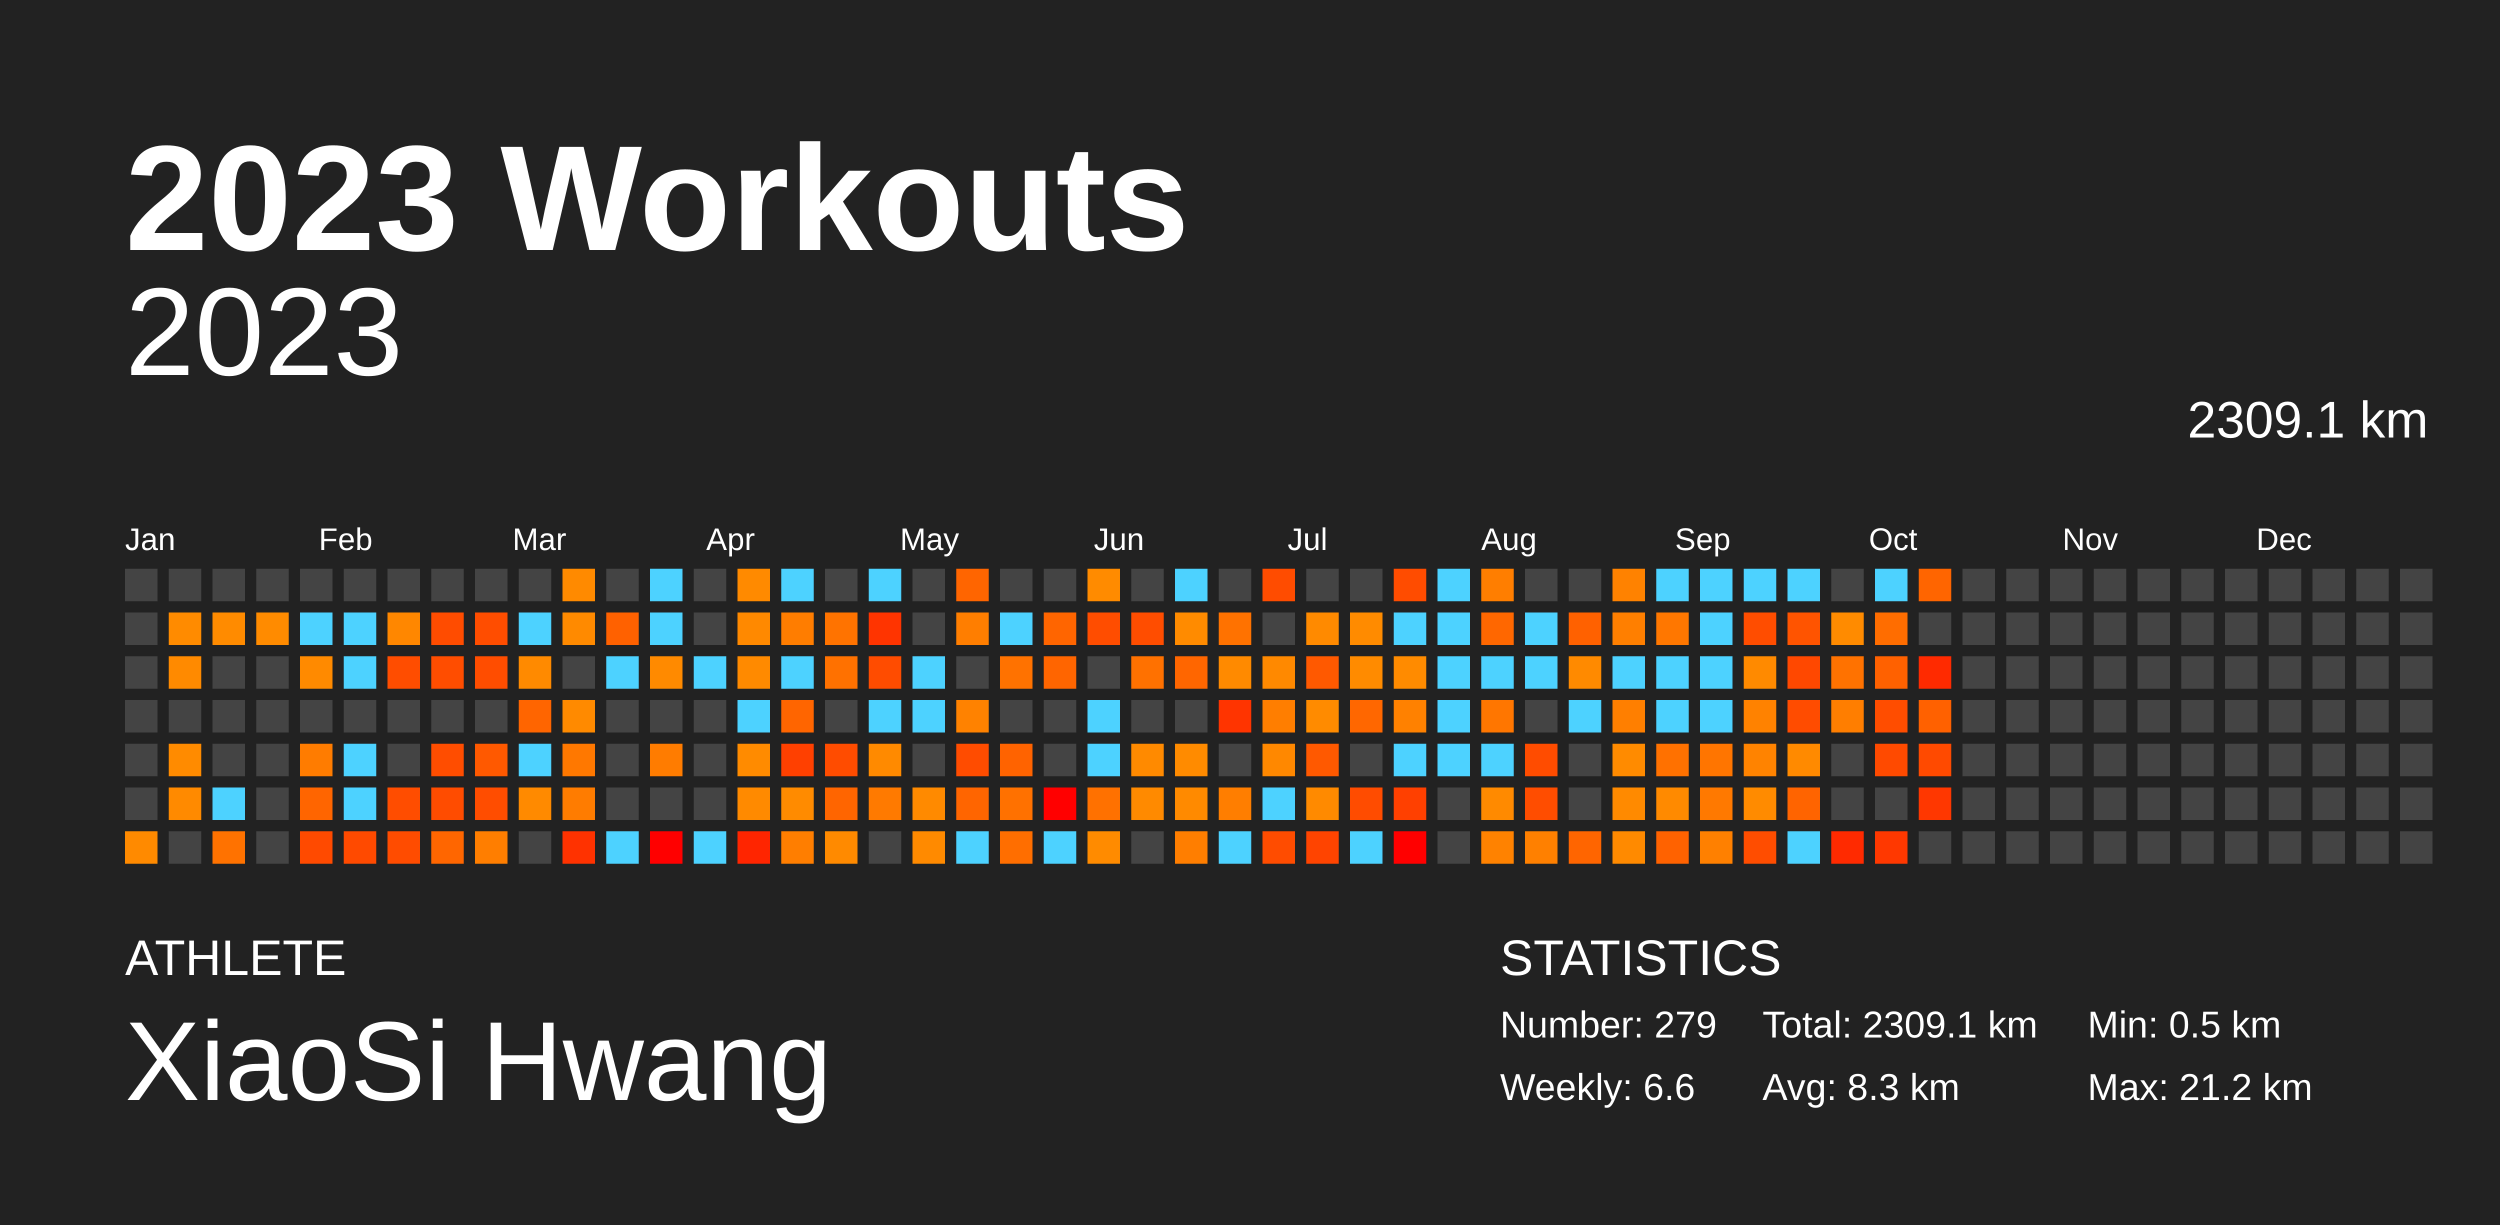
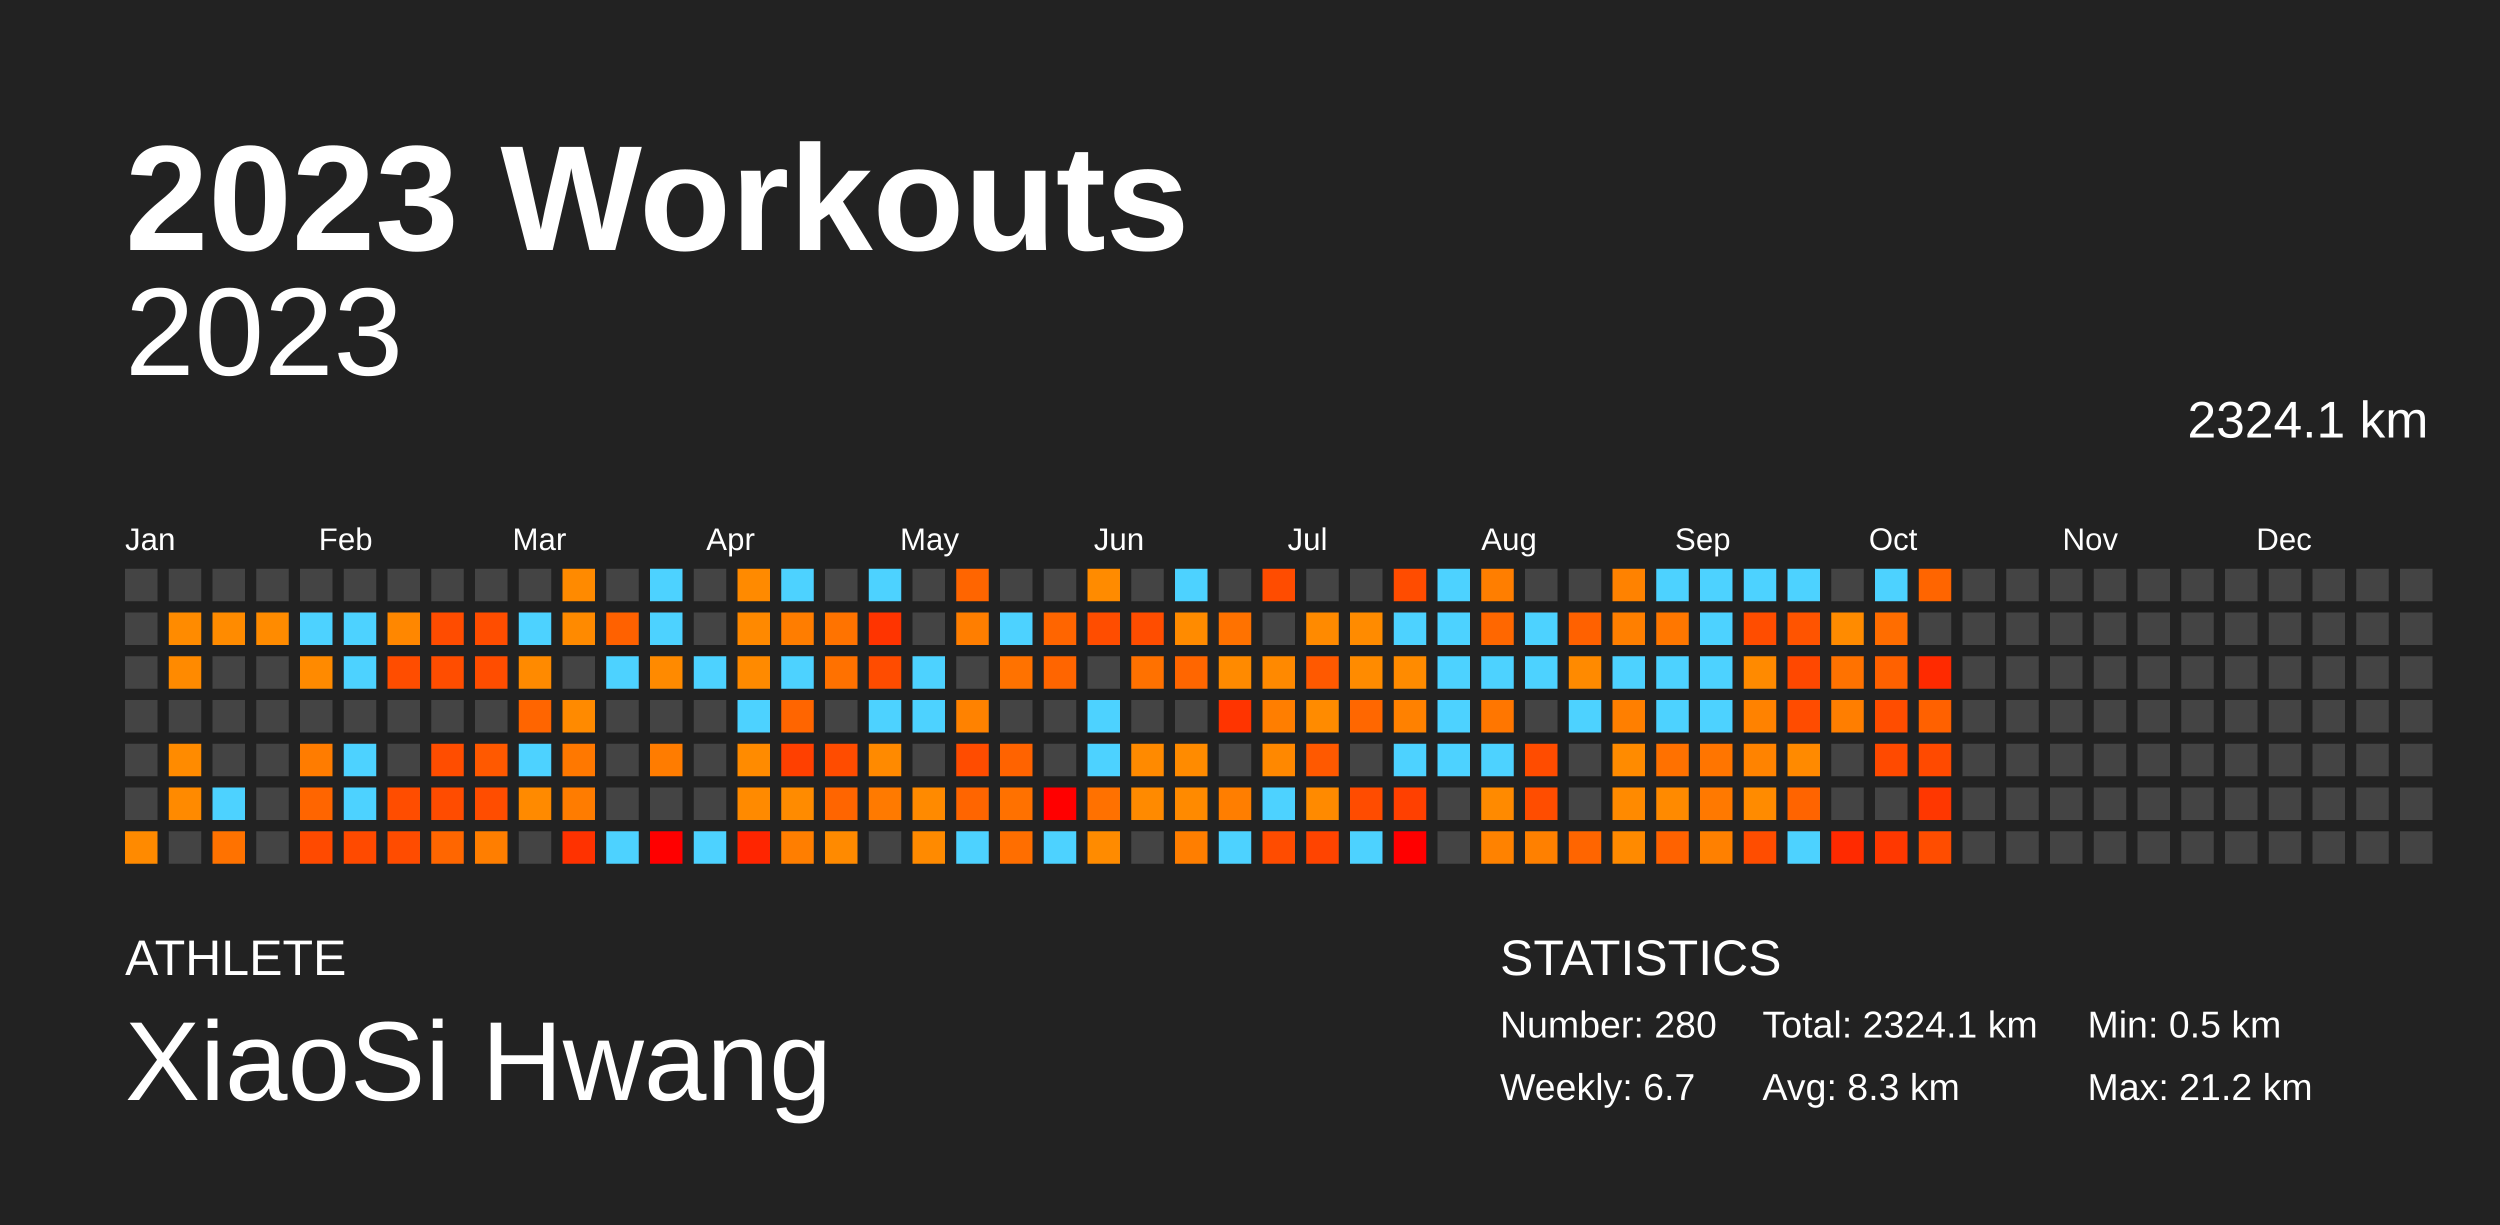
<svg xmlns="http://www.w3.org/2000/svg" baseProfile="full" height="98mm" version="1.1" viewBox="0,0,200,98" width="200mm">
  <defs />
  <rect fill="#222222" height="98" width="200" x="0" y="0" />
  <text fill="#FFFFFF" style="font-size:12px; font-family:Arial; font-weight:bold;" x="10" y="20">2023 Workouts</text>
  <text fill="#FFFFFF" style="font-size:4px; font-family:Arial" x="10" y="78">ATHLETE</text>
  <text fill="#FFFFFF" style="font-size:9px; font-family:Arial" x="10" y="88">XiaoSi Hwang</text>
  <text fill="#FFFFFF" style="font-size:4px; font-family:Arial" x="120" y="78">STATISTICS</text>
-   <text fill="#FFFFFF" style="font-size:3px; font-family:Arial" x="120" y="83">Number: 279</text>
-   <text fill="#FFFFFF" style="font-size:3px; font-family:Arial" x="120" y="88">Weekly: 6.6</text>
-   <text fill="#FFFFFF" style="font-size:3px; font-family:Arial" x="141" y="83">Total: 2309.1 km</text>
+   <text fill="#FFFFFF" style="font-size:3px; font-family:Arial" x="120" y="83">Number: 280</text>
+   <text fill="#FFFFFF" style="font-size:3px; font-family:Arial" x="120" y="88">Weekly: 6.7</text>
+   <text fill="#FFFFFF" style="font-size:3px; font-family:Arial" x="141" y="83">Total: 2324.1 km</text>
  <text fill="#FFFFFF" style="font-size:3px; font-family:Arial" x="141" y="88">Avg: 8.3 km</text>
  <text fill="#FFFFFF" style="font-size:3px; font-family:Arial" x="167" y="83">Min: 0.5 km</text>
  <text fill="#FFFFFF" style="font-size:3px; font-family:Arial" x="167" y="88">Max: 21.2 km</text>
  <text alignment-baseline="hanging" fill="#FFFFFF" style="font-size:10.0px; font-family:Arial;" x="10" y="30">2023</text>
-   <text alignment-baseline="hanging" fill="#FFFFFF" style="font-size:4.125px; font-family:Arial;" x="175" y="35">2309.1 km</text>
+   <text alignment-baseline="hanging" fill="#FFFFFF" style="font-size:4.125px; font-family:Arial;" x="175" y="35">2324.1 km</text>
  <text fill="#FFFFFF" style="font-size:2.5px; font-family:Arial" x="10.0" y="44">Jan</text>
  <text fill="#FFFFFF" style="font-size:2.5px; font-family:Arial" x="25.5" y="44">Feb</text>
  <text fill="#FFFFFF" style="font-size:2.5px; font-family:Arial" x="41.0" y="44">Mar</text>
  <text fill="#FFFFFF" style="font-size:2.5px; font-family:Arial" x="56.5" y="44">Apr</text>
  <text fill="#FFFFFF" style="font-size:2.5px; font-family:Arial" x="72.0" y="44">May</text>
  <text fill="#FFFFFF" style="font-size:2.5px; font-family:Arial" x="87.5" y="44">Jun</text>
  <text fill="#FFFFFF" style="font-size:2.5px; font-family:Arial" x="103.0" y="44">Jul</text>
  <text fill="#FFFFFF" style="font-size:2.5px; font-family:Arial" x="118.5" y="44">Aug</text>
  <text fill="#FFFFFF" style="font-size:2.5px; font-family:Arial" x="134.0" y="44">Sep</text>
  <text fill="#FFFFFF" style="font-size:2.5px; font-family:Arial" x="149.5" y="44">Oct</text>
  <text fill="#FFFFFF" style="font-size:2.5px; font-family:Arial" x="165.0" y="44">Nov</text>
  <text fill="#FFFFFF" style="font-size:2.5px; font-family:Arial" x="180.5" y="44">Dec</text>
  <rect fill="#444444" height="2.6" width="2.6" x="10.0" y="45.5" />
  <rect fill="#444444" height="2.6" width="2.6" x="10.0" y="49.0" />
  <rect fill="#444444" height="2.6" width="2.6" x="10.0" y="52.5" />
  <rect fill="#444444" height="2.6" width="2.6" x="10.0" y="56.0" />
  <rect fill="#444444" height="2.6" width="2.6" x="10.0" y="59.5" />
  <rect fill="#444444" height="2.6" width="2.6" x="10.0" y="63.0" />
  <rect fill="#ff8a00" height="2.6" width="2.6" x="10.0" y="66.5" />
  <rect fill="#444444" height="2.6" width="2.6" x="13.5" y="45.5" />
  <rect fill="#ff8b00" height="2.6" width="2.6" x="13.5" y="49.0" />
  <rect fill="#ff8a00" height="2.6" width="2.6" x="13.5" y="52.5" />
  <rect fill="#444444" height="2.6" width="2.6" x="13.5" y="56.0" />
  <rect fill="#ff8b00" height="2.6" width="2.6" x="13.5" y="59.5" />
  <rect fill="#ff8a00" height="2.6" width="2.6" x="13.5" y="63.0" />
  <rect fill="#444444" height="2.6" width="2.6" x="13.5" y="66.5" />
  <rect fill="#444444" height="2.6" width="2.6" x="17.0" y="45.5" />
  <rect fill="#ff8b00" height="2.6" width="2.6" x="17.0" y="49.0" />
  <rect fill="#444444" height="2.6" width="2.6" x="17.0" y="52.5" />
  <rect fill="#444444" height="2.6" width="2.6" x="17.0" y="56.0" />
  <rect fill="#444444" height="2.6" width="2.6" x="17.0" y="59.5" />
  <rect fill="#4dd2ff" height="2.6" width="2.6" x="17.0" y="63.0" />
  <rect fill="#ff7200" height="2.6" width="2.6" x="17.0" y="66.5" />
  <rect fill="#444444" height="2.6" width="2.6" x="20.5" y="45.5" />
  <rect fill="#ff8b00" height="2.6" width="2.6" x="20.5" y="49.0" />
  <rect fill="#444444" height="2.6" width="2.6" x="20.5" y="52.5" />
  <rect fill="#444444" height="2.6" width="2.6" x="20.5" y="56.0" />
  <rect fill="#444444" height="2.6" width="2.6" x="20.5" y="59.5" />
  <rect fill="#444444" height="2.6" width="2.6" x="20.5" y="63.0" />
  <rect fill="#444444" height="2.6" width="2.6" x="20.5" y="66.5" />
  <rect fill="#444444" height="2.6" width="2.6" x="24.0" y="45.5" />
  <rect fill="#4dd2ff" height="2.6" width="2.6" x="24.0" y="49.0" />
  <rect fill="#ff8a00" height="2.6" width="2.6" x="24.0" y="52.5" />
  <rect fill="#444444" height="2.6" width="2.6" x="24.0" y="56.0" />
  <rect fill="#ff7c00" height="2.6" width="2.6" x="24.0" y="59.5" />
  <rect fill="#ff6500" height="2.6" width="2.6" x="24.0" y="63.0" />
  <rect fill="#ff4a00" height="2.6" width="2.6" x="24.0" y="66.5" />
  <rect fill="#444444" height="2.6" width="2.6" x="27.5" y="45.5" />
  <rect fill="#4dd2ff" height="2.6" width="2.6" x="27.5" y="49.0" />
  <rect fill="#4dd2ff" height="2.6" width="2.6" x="27.5" y="52.5" />
  <rect fill="#444444" height="2.6" width="2.6" x="27.5" y="56.0" />
  <rect fill="#4dd2ff" height="2.6" width="2.6" x="27.5" y="59.5" />
  <rect fill="#4dd2ff" height="2.6" width="2.6" x="27.5" y="63.0" />
  <rect fill="#ff4a00" height="2.6" width="2.6" x="27.5" y="66.5" />
  <rect fill="#444444" height="2.6" width="2.6" x="31.0" y="45.5" />
  <rect fill="#ff8700" height="2.6" width="2.6" x="31.0" y="49.0" />
  <rect fill="#ff4d00" height="2.6" width="2.6" x="31.0" y="52.5" />
  <rect fill="#444444" height="2.6" width="2.6" x="31.0" y="56.0" />
  <rect fill="#444444" height="2.6" width="2.6" x="31.0" y="59.5" />
  <rect fill="#ff4d00" height="2.6" width="2.6" x="31.0" y="63.0" />
  <rect fill="#ff4c00" height="2.6" width="2.6" x="31.0" y="66.5" />
  <rect fill="#444444" height="2.6" width="2.6" x="34.5" y="45.5" />
  <rect fill="#ff4c00" height="2.6" width="2.6" x="34.5" y="49.0" />
  <rect fill="#ff4d00" height="2.6" width="2.6" x="34.5" y="52.5" />
  <rect fill="#444444" height="2.6" width="2.6" x="34.5" y="56.0" />
  <rect fill="#ff4d00" height="2.6" width="2.6" x="34.5" y="59.5" />
  <rect fill="#ff4c00" height="2.6" width="2.6" x="34.5" y="63.0" />
  <rect fill="#ff6600" height="2.6" width="2.6" x="34.5" y="66.5" />
  <rect fill="#444444" height="2.6" width="2.6" x="38.0" y="45.5" />
  <rect fill="#ff4d00" height="2.6" width="2.6" x="38.0" y="49.0" />
  <rect fill="#ff4d00" height="2.6" width="2.6" x="38.0" y="52.5" />
  <rect fill="#444444" height="2.6" width="2.6" x="38.0" y="56.0" />
  <rect fill="#ff5900" height="2.6" width="2.6" x="38.0" y="59.5" />
  <rect fill="#ff4d00" height="2.6" width="2.6" x="38.0" y="63.0" />
  <rect fill="#ff7e00" height="2.6" width="2.6" x="38.0" y="66.5" />
  <rect fill="#444444" height="2.6" width="2.6" x="41.5" y="45.5" />
  <rect fill="#4dd2ff" height="2.6" width="2.6" x="41.5" y="49.0" />
  <rect fill="#ff8a00" height="2.6" width="2.6" x="41.5" y="52.5" />
  <rect fill="#ff6500" height="2.6" width="2.6" x="41.5" y="56.0" />
  <rect fill="#4dd2ff" height="2.6" width="2.6" x="41.5" y="59.5" />
  <rect fill="#ff8a00" height="2.6" width="2.6" x="41.5" y="63.0" />
  <rect fill="#444444" height="2.6" width="2.6" x="41.5" y="66.5" />
  <rect fill="#ff8a00" height="2.6" width="2.6" x="45.0" y="45.5" />
  <rect fill="#ff8a00" height="2.6" width="2.6" x="45.0" y="49.0" />
  <rect fill="#444444" height="2.6" width="2.6" x="45.0" y="52.5" />
  <rect fill="#ff8a00" height="2.6" width="2.6" x="45.0" y="56.0" />
  <rect fill="#ff7800" height="2.6" width="2.6" x="45.0" y="59.5" />
  <rect fill="#ff7c00" height="2.6" width="2.6" x="45.0" y="63.0" />
  <rect fill="#ff3200" height="2.6" width="2.6" x="45.0" y="66.5" />
  <rect fill="#444444" height="2.6" width="2.6" x="48.5" y="45.5" />
  <rect fill="#ff6100" height="2.6" width="2.6" x="48.5" y="49.0" />
  <rect fill="#4dd2ff" height="2.6" width="2.6" x="48.5" y="52.5" />
  <rect fill="#444444" height="2.6" width="2.6" x="48.5" y="56.0" />
  <rect fill="#444444" height="2.6" width="2.6" x="48.5" y="59.5" />
  <rect fill="#444444" height="2.6" width="2.6" x="48.5" y="63.0" />
  <rect fill="#4dd2ff" height="2.6" width="2.6" x="48.5" y="66.5" />
  <rect fill="#4dd2ff" height="2.6" width="2.6" x="52.0" y="45.5" />
  <rect fill="#4dd2ff" height="2.6" width="2.6" x="52.0" y="49.0" />
  <rect fill="#ff8a00" height="2.6" width="2.6" x="52.0" y="52.5" />
  <rect fill="#444444" height="2.6" width="2.6" x="52.0" y="56.0" />
  <rect fill="#ff7c00" height="2.6" width="2.6" x="52.0" y="59.5" />
  <rect fill="#444444" height="2.6" width="2.6" x="52.0" y="63.0" />
  <rect fill="red" height="2.6" width="2.6" x="52.0" y="66.5" />
  <rect fill="#444444" height="2.6" width="2.6" x="55.5" y="45.5" />
  <rect fill="#444444" height="2.6" width="2.6" x="55.5" y="49.0" />
  <rect fill="#4dd2ff" height="2.6" width="2.6" x="55.5" y="52.5" />
  <rect fill="#444444" height="2.6" width="2.6" x="55.5" y="56.0" />
  <rect fill="#444444" height="2.6" width="2.6" x="55.5" y="59.5" />
  <rect fill="#444444" height="2.6" width="2.6" x="55.5" y="63.0" />
  <rect fill="#4dd2ff" height="2.6" width="2.6" x="55.5" y="66.5" />
  <rect fill="#ff8a00" height="2.6" width="2.6" x="59.0" y="45.5" />
  <rect fill="#ff8900" height="2.6" width="2.6" x="59.0" y="49.0" />
  <rect fill="#ff8a00" height="2.6" width="2.6" x="59.0" y="52.5" />
  <rect fill="#4dd2ff" height="2.6" width="2.6" x="59.0" y="56.0" />
  <rect fill="#ff8b00" height="2.6" width="2.6" x="59.0" y="59.5" />
  <rect fill="#ff8a00" height="2.6" width="2.6" x="59.0" y="63.0" />
  <rect fill="#ff2500" height="2.6" width="2.6" x="59.0" y="66.5" />
  <rect fill="#4dd2ff" height="2.6" width="2.6" x="62.5" y="45.5" />
  <rect fill="#ff7d00" height="2.6" width="2.6" x="62.5" y="49.0" />
  <rect fill="#4dd2ff" height="2.6" width="2.6" x="62.5" y="52.5" />
  <rect fill="#ff6500" height="2.6" width="2.6" x="62.5" y="56.0" />
  <rect fill="#ff4000" height="2.6" width="2.6" x="62.5" y="59.5" />
  <rect fill="#ff8b00" height="2.6" width="2.6" x="62.5" y="63.0" />
  <rect fill="#ff7e00" height="2.6" width="2.6" x="62.5" y="66.5" />
  <rect fill="#444444" height="2.6" width="2.6" x="66.0" y="45.5" />
  <rect fill="#ff7300" height="2.6" width="2.6" x="66.0" y="49.0" />
  <rect fill="#ff7100" height="2.6" width="2.6" x="66.0" y="52.5" />
  <rect fill="#444444" height="2.6" width="2.6" x="66.0" y="56.0" />
  <rect fill="#ff4c00" height="2.6" width="2.6" x="66.0" y="59.5" />
  <rect fill="#ff6500" height="2.6" width="2.6" x="66.0" y="63.0" />
  <rect fill="#ff8a00" height="2.6" width="2.6" x="66.0" y="66.5" />
  <rect fill="#4dd2ff" height="2.6" width="2.6" x="69.5" y="45.5" />
  <rect fill="#ff3400" height="2.6" width="2.6" x="69.5" y="49.0" />
  <rect fill="#ff4c00" height="2.6" width="2.6" x="69.5" y="52.5" />
  <rect fill="#4dd2ff" height="2.6" width="2.6" x="69.5" y="56.0" />
  <rect fill="#ff8a00" height="2.6" width="2.6" x="69.5" y="59.5" />
  <rect fill="#ff7a00" height="2.6" width="2.6" x="69.5" y="63.0" />
  <rect fill="#444444" height="2.6" width="2.6" x="69.5" y="66.5" />
  <rect fill="#444444" height="2.6" width="2.6" x="73.0" y="45.5" />
  <rect fill="#444444" height="2.6" width="2.6" x="73.0" y="49.0" />
  <rect fill="#4dd2ff" height="2.6" width="2.6" x="73.0" y="52.5" />
  <rect fill="#4dd2ff" height="2.6" width="2.6" x="73.0" y="56.0" />
  <rect fill="#444444" height="2.6" width="2.6" x="73.0" y="59.5" />
  <rect fill="#ff8a00" height="2.6" width="2.6" x="73.0" y="63.0" />
  <rect fill="#ff8a00" height="2.6" width="2.6" x="73.0" y="66.5" />
  <rect fill="#ff6500" height="2.6" width="2.6" x="76.5" y="45.5" />
  <rect fill="#ff7e00" height="2.6" width="2.6" x="76.5" y="49.0" />
  <rect fill="#444444" height="2.6" width="2.6" x="76.5" y="52.5" />
  <rect fill="#ff8200" height="2.6" width="2.6" x="76.5" y="56.0" />
  <rect fill="#ff4c00" height="2.6" width="2.6" x="76.5" y="59.5" />
  <rect fill="#ff6500" height="2.6" width="2.6" x="76.5" y="63.0" />
  <rect fill="#4dd2ff" height="2.6" width="2.6" x="76.5" y="66.5" />
  <rect fill="#444444" height="2.6" width="2.6" x="80.0" y="45.5" />
  <rect fill="#4dd2ff" height="2.6" width="2.6" x="80.0" y="49.0" />
  <rect fill="#ff7200" height="2.6" width="2.6" x="80.0" y="52.5" />
  <rect fill="#444444" height="2.6" width="2.6" x="80.0" y="56.0" />
  <rect fill="#ff6300" height="2.6" width="2.6" x="80.0" y="59.5" />
  <rect fill="#ff7100" height="2.6" width="2.6" x="80.0" y="63.0" />
  <rect fill="#ff6e00" height="2.6" width="2.6" x="80.0" y="66.5" />
  <rect fill="#444444" height="2.6" width="2.6" x="83.5" y="45.5" />
  <rect fill="#ff6500" height="2.6" width="2.6" x="83.5" y="49.0" />
  <rect fill="#ff6500" height="2.6" width="2.6" x="83.5" y="52.5" />
  <rect fill="#444444" height="2.6" width="2.6" x="83.5" y="56.0" />
  <rect fill="#444444" height="2.6" width="2.6" x="83.5" y="59.5" />
  <rect fill="red" height="2.6" width="2.6" x="83.5" y="63.0" />
  <rect fill="#4dd2ff" height="2.6" width="2.6" x="83.5" y="66.5" />
  <rect fill="#ff8b00" height="2.6" width="2.6" x="87.0" y="45.5" />
  <rect fill="#ff4d00" height="2.6" width="2.6" x="87.0" y="49.0" />
  <rect fill="#444444" height="2.6" width="2.6" x="87.0" y="52.5" />
  <rect fill="#4dd2ff" height="2.6" width="2.6" x="87.0" y="56.0" />
  <rect fill="#4dd2ff" height="2.6" width="2.6" x="87.0" y="59.5" />
  <rect fill="#ff7100" height="2.6" width="2.6" x="87.0" y="63.0" />
  <rect fill="#ff8b00" height="2.6" width="2.6" x="87.0" y="66.5" />
  <rect fill="#444444" height="2.6" width="2.6" x="90.5" y="45.5" />
  <rect fill="#ff4d00" height="2.6" width="2.6" x="90.5" y="49.0" />
  <rect fill="#ff7100" height="2.6" width="2.6" x="90.5" y="52.5" />
  <rect fill="#444444" height="2.6" width="2.6" x="90.5" y="56.0" />
  <rect fill="#ff8a00" height="2.6" width="2.6" x="90.5" y="59.5" />
  <rect fill="#ff8a00" height="2.6" width="2.6" x="90.5" y="63.0" />
  <rect fill="#444444" height="2.6" width="2.6" x="90.5" y="66.5" />
  <rect fill="#4dd2ff" height="2.6" width="2.6" x="94.0" y="45.5" />
  <rect fill="#ff8b00" height="2.6" width="2.6" x="94.0" y="49.0" />
  <rect fill="#ff6600" height="2.6" width="2.6" x="94.0" y="52.5" />
  <rect fill="#444444" height="2.6" width="2.6" x="94.0" y="56.0" />
  <rect fill="#ff8b00" height="2.6" width="2.6" x="94.0" y="59.5" />
  <rect fill="#ff8a00" height="2.6" width="2.6" x="94.0" y="63.0" />
  <rect fill="#ff7e00" height="2.6" width="2.6" x="94.0" y="66.5" />
  <rect fill="#444444" height="2.6" width="2.6" x="97.5" y="45.5" />
  <rect fill="#ff7200" height="2.6" width="2.6" x="97.5" y="49.0" />
  <rect fill="#ff8a00" height="2.6" width="2.6" x="97.5" y="52.5" />
  <rect fill="#ff3400" height="2.6" width="2.6" x="97.5" y="56.0" />
  <rect fill="#444444" height="2.6" width="2.6" x="97.5" y="59.5" />
  <rect fill="#ff7e00" height="2.6" width="2.6" x="97.5" y="63.0" />
  <rect fill="#4dd2ff" height="2.6" width="2.6" x="97.5" y="66.5" />
  <rect fill="#ff4c00" height="2.6" width="2.6" x="101.0" y="45.5" />
  <rect fill="#444444" height="2.6" width="2.6" x="101.0" y="49.0" />
  <rect fill="#ff8900" height="2.6" width="2.6" x="101.0" y="52.5" />
  <rect fill="#ff7e00" height="2.6" width="2.6" x="101.0" y="56.0" />
  <rect fill="#ff8800" height="2.6" width="2.6" x="101.0" y="59.5" />
  <rect fill="#4dd2ff" height="2.6" width="2.6" x="101.0" y="63.0" />
  <rect fill="#ff4c00" height="2.6" width="2.6" x="101.0" y="66.5" />
  <rect fill="#444444" height="2.6" width="2.6" x="104.5" y="45.5" />
  <rect fill="#ff8a00" height="2.6" width="2.6" x="104.5" y="49.0" />
  <rect fill="#ff5900" height="2.6" width="2.6" x="104.5" y="52.5" />
  <rect fill="#ff8b00" height="2.6" width="2.6" x="104.5" y="56.0" />
  <rect fill="#ff5900" height="2.6" width="2.6" x="104.5" y="59.5" />
  <rect fill="#ff8a00" height="2.6" width="2.6" x="104.5" y="63.0" />
  <rect fill="#ff4400" height="2.6" width="2.6" x="104.5" y="66.5" />
  <rect fill="#444444" height="2.6" width="2.6" x="108.0" y="45.5" />
  <rect fill="#ff8b00" height="2.6" width="2.6" x="108.0" y="49.0" />
  <rect fill="#ff8b00" height="2.6" width="2.6" x="108.0" y="52.5" />
  <rect fill="#ff6700" height="2.6" width="2.6" x="108.0" y="56.0" />
  <rect fill="#444444" height="2.6" width="2.6" x="108.0" y="59.5" />
  <rect fill="#ff4c00" height="2.6" width="2.6" x="108.0" y="63.0" />
  <rect fill="#4dd2ff" height="2.6" width="2.6" x="108.0" y="66.5" />
  <rect fill="#ff4c00" height="2.6" width="2.6" x="111.5" y="45.5" />
  <rect fill="#4dd2ff" height="2.6" width="2.6" x="111.5" y="49.0" />
  <rect fill="#ff8b00" height="2.6" width="2.6" x="111.5" y="52.5" />
  <rect fill="#ff8100" height="2.6" width="2.6" x="111.5" y="56.0" />
  <rect fill="#4dd2ff" height="2.6" width="2.6" x="111.5" y="59.5" />
  <rect fill="#ff4000" height="2.6" width="2.6" x="111.5" y="63.0" />
  <rect fill="red" height="2.6" width="2.6" x="111.5" y="66.5" />
  <rect fill="#4dd2ff" height="2.6" width="2.6" x="115.0" y="45.5" />
  <rect fill="#4dd2ff" height="2.6" width="2.6" x="115.0" y="49.0" />
  <rect fill="#4dd2ff" height="2.6" width="2.6" x="115.0" y="52.5" />
  <rect fill="#4dd2ff" height="2.6" width="2.6" x="115.0" y="56.0" />
  <rect fill="#4dd2ff" height="2.6" width="2.6" x="115.0" y="59.5" />
  <rect fill="#444444" height="2.6" width="2.6" x="115.0" y="63.0" />
  <rect fill="#444444" height="2.6" width="2.6" x="115.0" y="66.5" />
  <rect fill="#ff7e00" height="2.6" width="2.6" x="118.5" y="45.5" />
  <rect fill="#ff6700" height="2.6" width="2.6" x="118.5" y="49.0" />
  <rect fill="#4dd2ff" height="2.6" width="2.6" x="118.5" y="52.5" />
  <rect fill="#ff7600" height="2.6" width="2.6" x="118.5" y="56.0" />
  <rect fill="#4dd2ff" height="2.6" width="2.6" x="118.5" y="59.5" />
  <rect fill="#ff8a00" height="2.6" width="2.6" x="118.5" y="63.0" />
  <rect fill="#ff8200" height="2.6" width="2.6" x="118.5" y="66.5" />
  <rect fill="#444444" height="2.6" width="2.6" x="122.0" y="45.5" />
  <rect fill="#4dd2ff" height="2.6" width="2.6" x="122.0" y="49.0" />
  <rect fill="#4dd2ff" height="2.6" width="2.6" x="122.0" y="52.5" />
  <rect fill="#444444" height="2.6" width="2.6" x="122.0" y="56.0" />
  <rect fill="#ff4c00" height="2.6" width="2.6" x="122.0" y="59.5" />
  <rect fill="#ff4d00" height="2.6" width="2.6" x="122.0" y="63.0" />
  <rect fill="#ff8000" height="2.6" width="2.6" x="122.0" y="66.5" />
  <rect fill="#444444" height="2.6" width="2.6" x="125.5" y="45.5" />
  <rect fill="#ff6100" height="2.6" width="2.6" x="125.5" y="49.0" />
  <rect fill="#ff8a00" height="2.6" width="2.6" x="125.5" y="52.5" />
  <rect fill="#4dd2ff" height="2.6" width="2.6" x="125.5" y="56.0" />
  <rect fill="#444444" height="2.6" width="2.6" x="125.5" y="59.5" />
  <rect fill="#444444" height="2.6" width="2.6" x="125.5" y="63.0" />
  <rect fill="#ff6500" height="2.6" width="2.6" x="125.5" y="66.5" />
  <rect fill="#ff8200" height="2.6" width="2.6" x="129.0" y="45.5" />
  <rect fill="#ff7f00" height="2.6" width="2.6" x="129.0" y="49.0" />
  <rect fill="#4dd2ff" height="2.6" width="2.6" x="129.0" y="52.5" />
  <rect fill="#ff7f00" height="2.6" width="2.6" x="129.0" y="56.0" />
  <rect fill="#ff8b00" height="2.6" width="2.6" x="129.0" y="59.5" />
  <rect fill="#ff8a00" height="2.6" width="2.6" x="129.0" y="63.0" />
  <rect fill="#ff8a00" height="2.6" width="2.6" x="129.0" y="66.5" />
  <rect fill="#4dd2ff" height="2.6" width="2.6" x="132.5" y="45.5" />
  <rect fill="#ff7700" height="2.6" width="2.6" x="132.5" y="49.0" />
  <rect fill="#4dd2ff" height="2.6" width="2.6" x="132.5" y="52.5" />
  <rect fill="#4dd2ff" height="2.6" width="2.6" x="132.5" y="56.0" />
  <rect fill="#ff7100" height="2.6" width="2.6" x="132.5" y="59.5" />
  <rect fill="#ff8a00" height="2.6" width="2.6" x="132.5" y="63.0" />
  <rect fill="#ff6200" height="2.6" width="2.6" x="132.5" y="66.5" />
  <rect fill="#4dd2ff" height="2.6" width="2.6" x="136.0" y="45.5" />
  <rect fill="#4dd2ff" height="2.6" width="2.6" x="136.0" y="49.0" />
  <rect fill="#4dd2ff" height="2.6" width="2.6" x="136.0" y="52.5" />
  <rect fill="#4dd2ff" height="2.6" width="2.6" x="136.0" y="56.0" />
  <rect fill="#ff7500" height="2.6" width="2.6" x="136.0" y="59.5" />
  <rect fill="#ff7900" height="2.6" width="2.6" x="136.0" y="63.0" />
  <rect fill="#ff8000" height="2.6" width="2.6" x="136.0" y="66.5" />
  <rect fill="#4dd2ff" height="2.6" width="2.6" x="139.5" y="45.5" />
  <rect fill="#ff4d00" height="2.6" width="2.6" x="139.5" y="49.0" />
  <rect fill="#ff8a00" height="2.6" width="2.6" x="139.5" y="52.5" />
  <rect fill="#ff8200" height="2.6" width="2.6" x="139.5" y="56.0" />
  <rect fill="#ff8300" height="2.6" width="2.6" x="139.5" y="59.5" />
  <rect fill="#ff8b00" height="2.6" width="2.6" x="139.5" y="63.0" />
  <rect fill="#ff4d00" height="2.6" width="2.6" x="139.5" y="66.5" />
  <rect fill="#4dd2ff" height="2.6" width="2.6" x="143.0" y="45.5" />
  <rect fill="#ff5400" height="2.6" width="2.6" x="143.0" y="49.0" />
  <rect fill="#ff4800" height="2.6" width="2.6" x="143.0" y="52.5" />
  <rect fill="#ff4c00" height="2.6" width="2.6" x="143.0" y="56.0" />
  <rect fill="#ff8a00" height="2.6" width="2.6" x="143.0" y="59.5" />
  <rect fill="#ff6400" height="2.6" width="2.6" x="143.0" y="63.0" />
  <rect fill="#4dd2ff" height="2.6" width="2.6" x="143.0" y="66.5" />
  <rect fill="#444444" height="2.6" width="2.6" x="146.5" y="45.5" />
  <rect fill="#ff8b00" height="2.6" width="2.6" x="146.5" y="49.0" />
  <rect fill="#ff7200" height="2.6" width="2.6" x="146.5" y="52.5" />
  <rect fill="#ff7e00" height="2.6" width="2.6" x="146.5" y="56.0" />
  <rect fill="#444444" height="2.6" width="2.6" x="146.5" y="59.5" />
  <rect fill="#444444" height="2.6" width="2.6" x="146.5" y="63.0" />
  <rect fill="#ff2a00" height="2.6" width="2.6" x="146.5" y="66.5" />
  <rect fill="#4dd2ff" height="2.6" width="2.6" x="150.0" y="45.5" />
  <rect fill="#ff6d00" height="2.6" width="2.6" x="150.0" y="49.0" />
  <rect fill="#ff6100" height="2.6" width="2.6" x="150.0" y="52.5" />
  <rect fill="#ff4d00" height="2.6" width="2.6" x="150.0" y="56.0" />
  <rect fill="#ff4a00" height="2.6" width="2.6" x="150.0" y="59.5" />
  <rect fill="#444444" height="2.6" width="2.6" x="150.0" y="63.0" />
  <rect fill="#ff3800" height="2.6" width="2.6" x="150.0" y="66.5" />
  <rect fill="#ff6500" height="2.6" width="2.6" x="153.5" y="45.5" />
  <rect fill="#444444" height="2.6" width="2.6" x="153.5" y="49.0" />
  <rect fill="#ff2a00" height="2.6" width="2.6" x="153.5" y="52.5" />
  <rect fill="#ff6100" height="2.6" width="2.6" x="153.5" y="56.0" />
  <rect fill="#ff4a00" height="2.6" width="2.6" x="153.5" y="59.5" />
  <rect fill="#ff3700" height="2.6" width="2.6" x="153.5" y="63.0" />
-   <rect fill="#444444" height="2.6" width="2.6" x="153.5" y="66.5" />
+   <rect fill="#ff4d00" height="2.6" width="2.6" x="153.5" y="66.5" />
  <rect fill="#444444" height="2.6" width="2.6" x="157.0" y="45.5" />
  <rect fill="#444444" height="2.6" width="2.6" x="157.0" y="49.0" />
  <rect fill="#444444" height="2.6" width="2.6" x="157.0" y="52.5" />
  <rect fill="#444444" height="2.6" width="2.6" x="157.0" y="56.0" />
  <rect fill="#444444" height="2.6" width="2.6" x="157.0" y="59.5" />
  <rect fill="#444444" height="2.6" width="2.6" x="157.0" y="63.0" />
  <rect fill="#444444" height="2.6" width="2.6" x="157.0" y="66.5" />
  <rect fill="#444444" height="2.6" width="2.6" x="160.5" y="45.5" />
  <rect fill="#444444" height="2.6" width="2.6" x="160.5" y="49.0" />
  <rect fill="#444444" height="2.6" width="2.6" x="160.5" y="52.5" />
  <rect fill="#444444" height="2.6" width="2.6" x="160.5" y="56.0" />
  <rect fill="#444444" height="2.6" width="2.6" x="160.5" y="59.5" />
  <rect fill="#444444" height="2.6" width="2.6" x="160.5" y="63.0" />
  <rect fill="#444444" height="2.6" width="2.6" x="160.5" y="66.5" />
  <rect fill="#444444" height="2.6" width="2.6" x="164.0" y="45.5" />
  <rect fill="#444444" height="2.6" width="2.6" x="164.0" y="49.0" />
  <rect fill="#444444" height="2.6" width="2.6" x="164.0" y="52.5" />
  <rect fill="#444444" height="2.6" width="2.6" x="164.0" y="56.0" />
  <rect fill="#444444" height="2.6" width="2.6" x="164.0" y="59.5" />
  <rect fill="#444444" height="2.6" width="2.6" x="164.0" y="63.0" />
  <rect fill="#444444" height="2.6" width="2.6" x="164.0" y="66.5" />
  <rect fill="#444444" height="2.6" width="2.6" x="167.5" y="45.5" />
  <rect fill="#444444" height="2.6" width="2.6" x="167.5" y="49.0" />
  <rect fill="#444444" height="2.6" width="2.6" x="167.5" y="52.5" />
  <rect fill="#444444" height="2.6" width="2.6" x="167.5" y="56.0" />
  <rect fill="#444444" height="2.6" width="2.6" x="167.5" y="59.5" />
  <rect fill="#444444" height="2.6" width="2.6" x="167.5" y="63.0" />
  <rect fill="#444444" height="2.6" width="2.6" x="167.5" y="66.5" />
  <rect fill="#444444" height="2.6" width="2.6" x="171.0" y="45.5" />
  <rect fill="#444444" height="2.6" width="2.6" x="171.0" y="49.0" />
  <rect fill="#444444" height="2.6" width="2.6" x="171.0" y="52.5" />
  <rect fill="#444444" height="2.6" width="2.6" x="171.0" y="56.0" />
  <rect fill="#444444" height="2.6" width="2.6" x="171.0" y="59.5" />
  <rect fill="#444444" height="2.6" width="2.6" x="171.0" y="63.0" />
  <rect fill="#444444" height="2.6" width="2.6" x="171.0" y="66.5" />
  <rect fill="#444444" height="2.6" width="2.6" x="174.5" y="45.5" />
  <rect fill="#444444" height="2.6" width="2.6" x="174.5" y="49.0" />
  <rect fill="#444444" height="2.6" width="2.6" x="174.5" y="52.5" />
  <rect fill="#444444" height="2.6" width="2.6" x="174.5" y="56.0" />
  <rect fill="#444444" height="2.6" width="2.6" x="174.5" y="59.5" />
  <rect fill="#444444" height="2.6" width="2.6" x="174.5" y="63.0" />
  <rect fill="#444444" height="2.6" width="2.6" x="174.5" y="66.5" />
  <rect fill="#444444" height="2.6" width="2.6" x="178.0" y="45.5" />
  <rect fill="#444444" height="2.6" width="2.6" x="178.0" y="49.0" />
  <rect fill="#444444" height="2.6" width="2.6" x="178.0" y="52.5" />
  <rect fill="#444444" height="2.6" width="2.6" x="178.0" y="56.0" />
  <rect fill="#444444" height="2.6" width="2.6" x="178.0" y="59.5" />
  <rect fill="#444444" height="2.6" width="2.6" x="178.0" y="63.0" />
  <rect fill="#444444" height="2.6" width="2.6" x="178.0" y="66.5" />
  <rect fill="#444444" height="2.6" width="2.6" x="181.5" y="45.5" />
  <rect fill="#444444" height="2.6" width="2.6" x="181.5" y="49.0" />
  <rect fill="#444444" height="2.6" width="2.6" x="181.5" y="52.5" />
  <rect fill="#444444" height="2.6" width="2.6" x="181.5" y="56.0" />
  <rect fill="#444444" height="2.6" width="2.6" x="181.5" y="59.5" />
  <rect fill="#444444" height="2.6" width="2.6" x="181.5" y="63.0" />
  <rect fill="#444444" height="2.6" width="2.6" x="181.5" y="66.5" />
  <rect fill="#444444" height="2.6" width="2.6" x="185.0" y="45.5" />
  <rect fill="#444444" height="2.6" width="2.6" x="185.0" y="49.0" />
  <rect fill="#444444" height="2.6" width="2.6" x="185.0" y="52.5" />
  <rect fill="#444444" height="2.6" width="2.6" x="185.0" y="56.0" />
  <rect fill="#444444" height="2.6" width="2.6" x="185.0" y="59.5" />
  <rect fill="#444444" height="2.6" width="2.6" x="185.0" y="63.0" />
  <rect fill="#444444" height="2.6" width="2.6" x="185.0" y="66.5" />
  <rect fill="#444444" height="2.6" width="2.6" x="188.5" y="45.5" />
  <rect fill="#444444" height="2.6" width="2.6" x="188.5" y="49.0" />
  <rect fill="#444444" height="2.6" width="2.6" x="188.5" y="52.5" />
  <rect fill="#444444" height="2.6" width="2.6" x="188.5" y="56.0" />
  <rect fill="#444444" height="2.6" width="2.6" x="188.5" y="59.5" />
  <rect fill="#444444" height="2.6" width="2.6" x="188.5" y="63.0" />
  <rect fill="#444444" height="2.6" width="2.6" x="188.5" y="66.5" />
  <rect fill="#444444" height="2.6" width="2.6" x="192.0" y="45.5" />
  <rect fill="#444444" height="2.6" width="2.6" x="192.0" y="49.0" />
  <rect fill="#444444" height="2.6" width="2.6" x="192.0" y="52.5" />
  <rect fill="#444444" height="2.6" width="2.6" x="192.0" y="56.0" />
  <rect fill="#444444" height="2.6" width="2.6" x="192.0" y="59.5" />
  <rect fill="#444444" height="2.6" width="2.6" x="192.0" y="63.0" />
  <rect fill="#444444" height="2.6" width="2.6" x="192.0" y="66.5" />
</svg>
